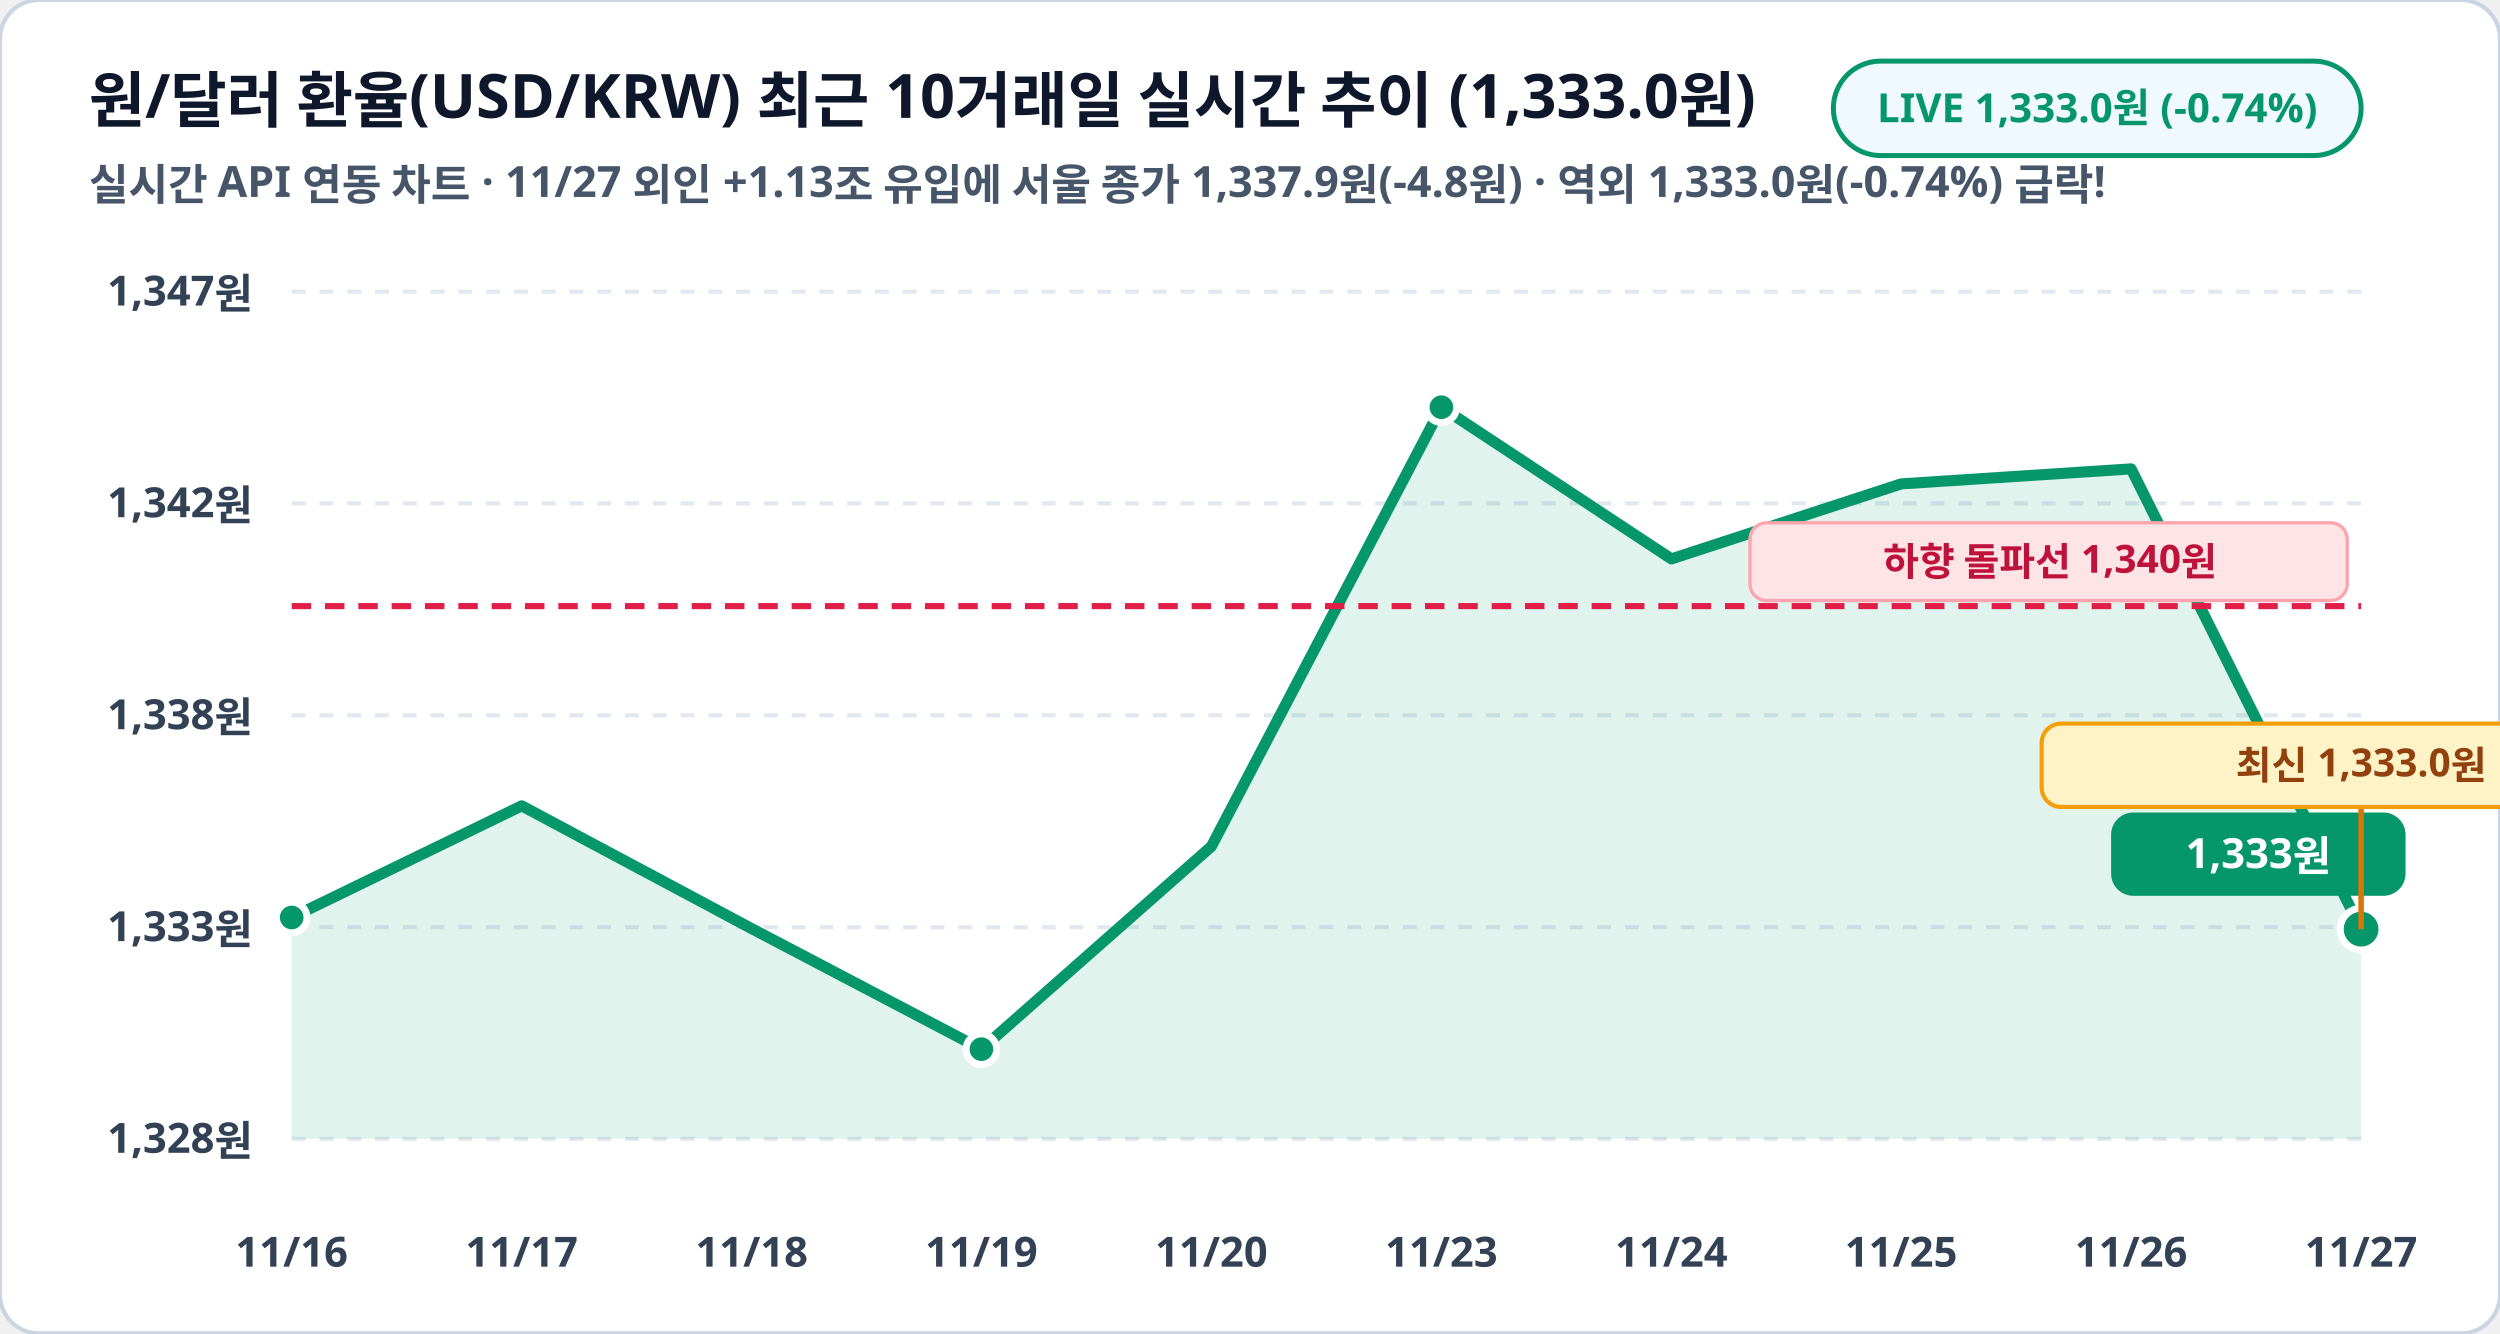
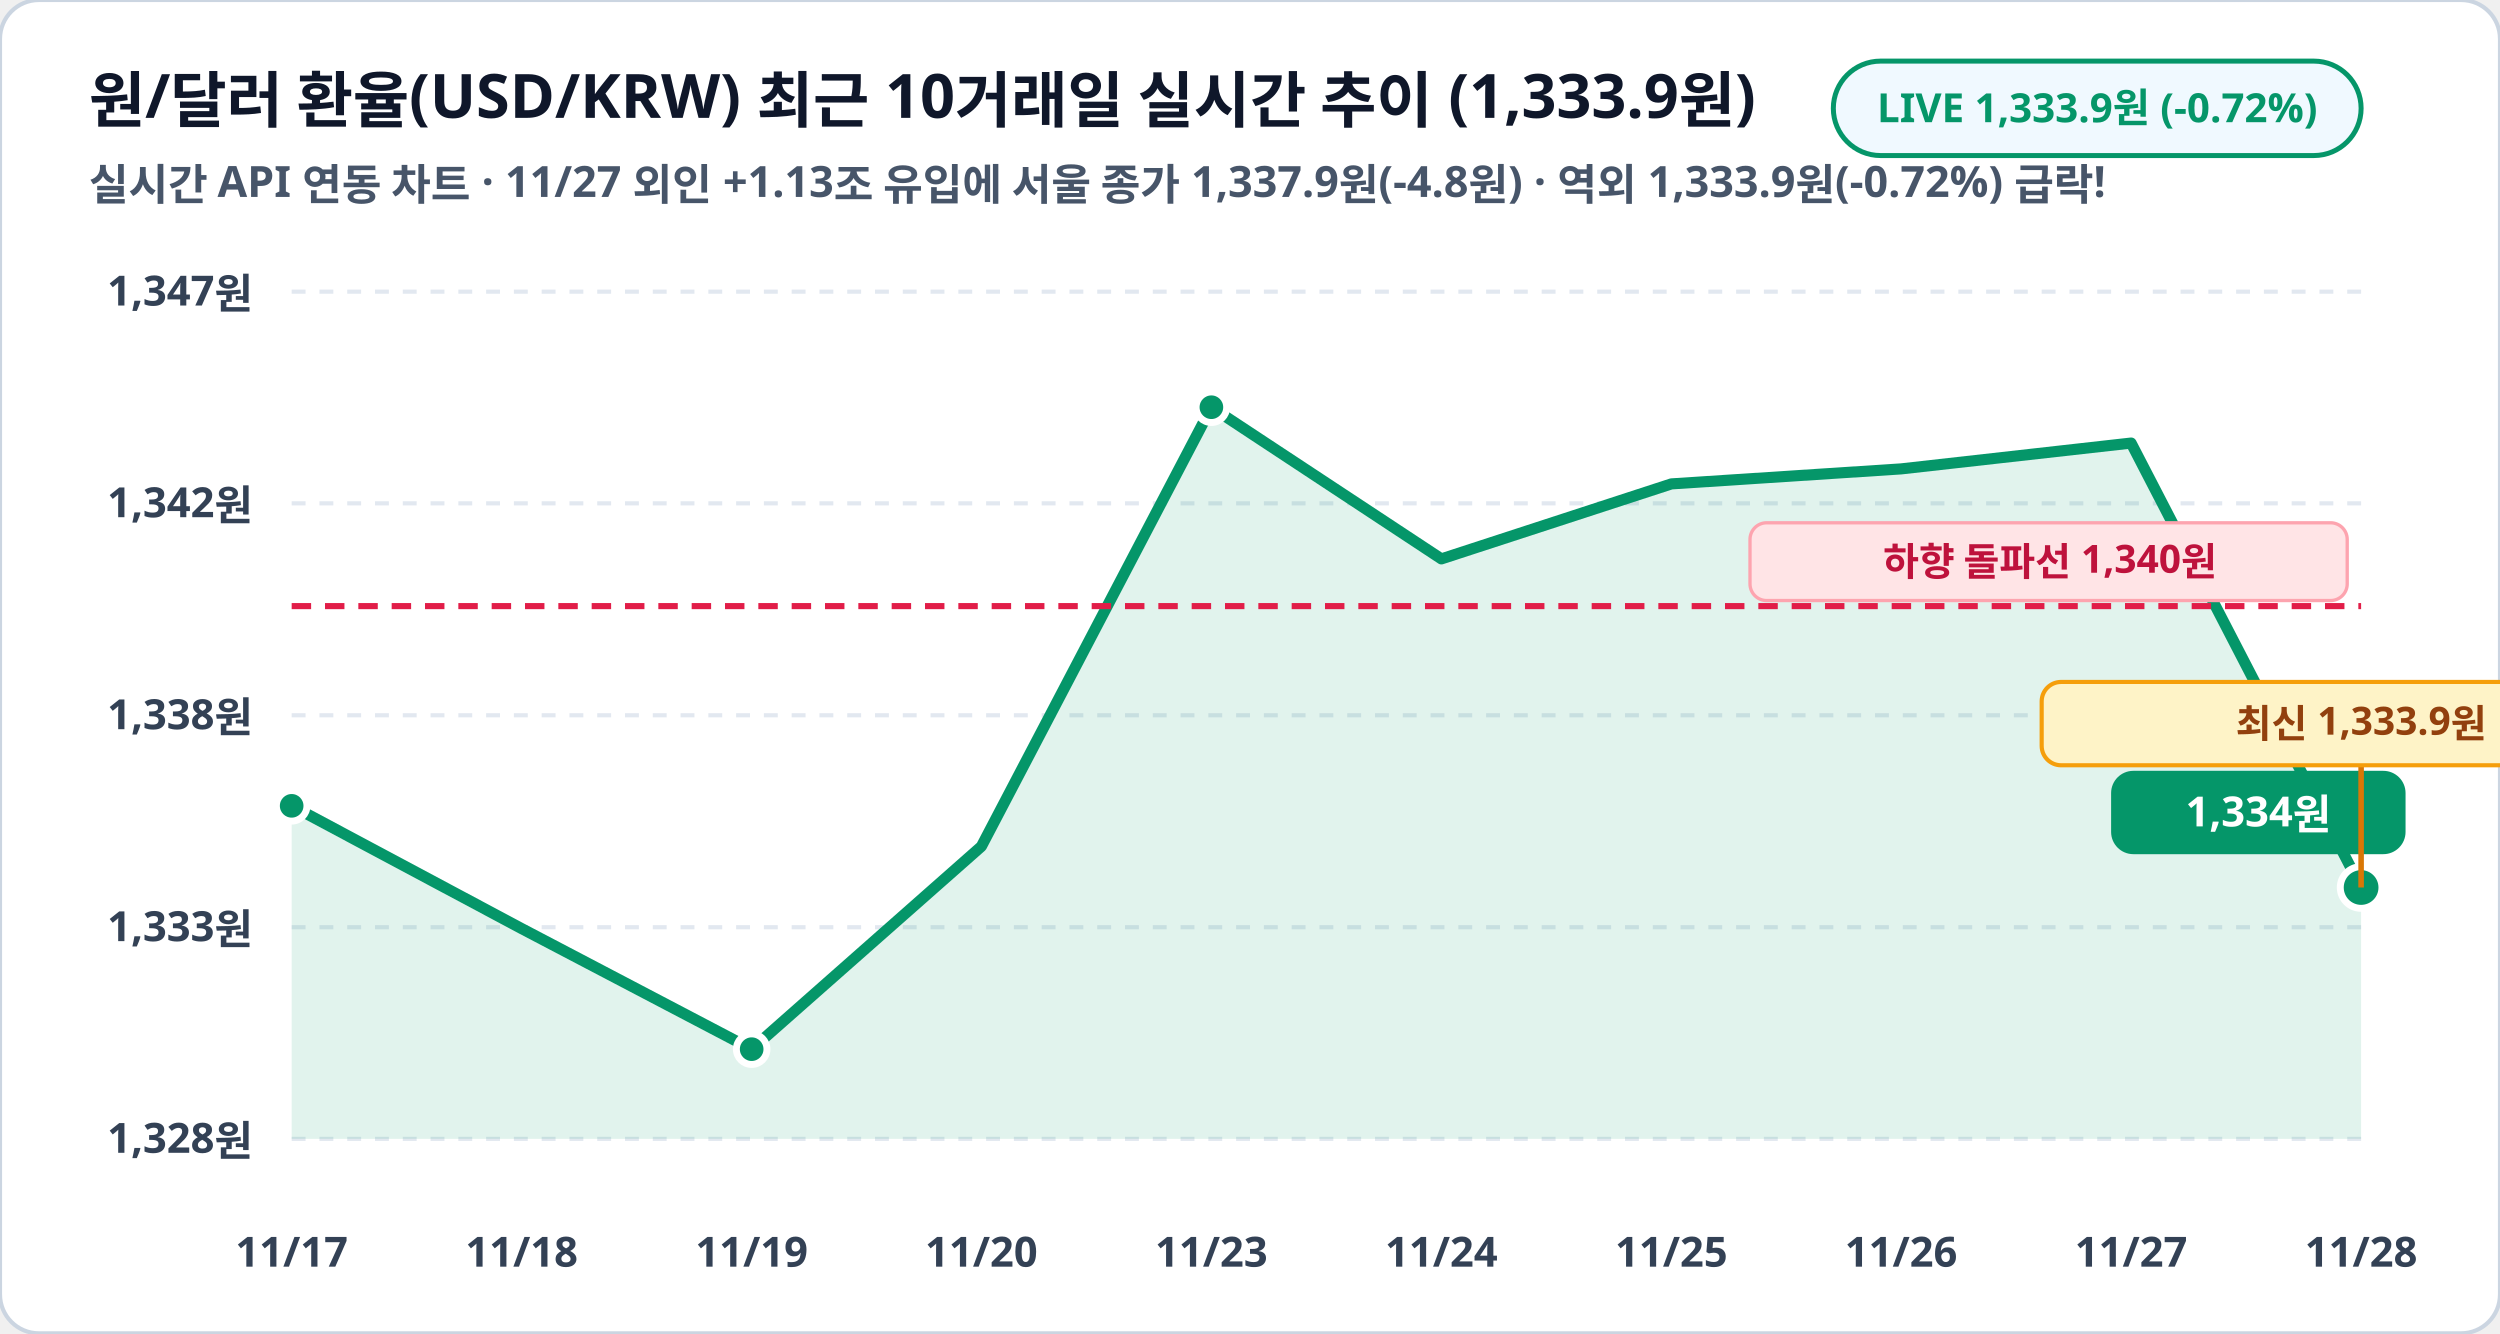
<svg xmlns="http://www.w3.org/2000/svg" viewBox="0 0 900 480" width="100%" height="100%">
  <rect width="900" height="480" rx="14" fill="#ffffff" stroke="#cbd5e1" stroke-width="1.5" />
-   <text x="32" y="44" fill="#0f172a" font-family="Pretendard, sans-serif" font-size="22" font-weight="900">원/달러 환율(USD/KRW) 최근 10거래일 실시간 추이 (1,333.0원)</text>
-   <text x="32" y="72" fill="#475569" font-family="Pretendard, sans-serif" font-size="15.5" font-weight="600">실시간 API 연동 차트 · 11/27 외인 +1.13조 유입에 서울 종가 1,337.9원(-4.8원) · 역외 1,333.0원(-0.74%) 급락!</text>
+   <text x="32" y="44" fill="#0f172a" font-family="Pretendard, sans-serif" font-size="22" font-weight="900">원/달러 환율(USD/KRW) 최근 10거래일 실시간 추이 (1,333.9원)</text>
+   <text x="32" y="72" fill="#475569" font-family="Pretendard, sans-serif" font-size="15.5" font-weight="600">실시간 API 연동 차트 · 11/27 외인 +1.13조 유입에 서울 종가 1,337.9원(-4.8원) · 역외 1,333.9원(-0.72%) 급락!</text>
  <rect x="660" y="22" width="190" height="34" rx="17" fill="#f0f9ff" stroke="#059669" stroke-width="1.8" />
-   <text x="755" y="44" fill="#059669" font-family="Pretendard, sans-serif" font-size="14.5" font-weight="800" text-anchor="middle">LIVE 1,333.0원 (-0.74%)</text>
+   <text x="755" y="44" fill="#059669" font-family="Pretendard, sans-serif" font-size="14.5" font-weight="800" text-anchor="middle">LIVE 1,333.9원 (-0.72%)</text>
  <line x1="105" y1="105.0" x2="850" y2="105.0" stroke="#e2e8f0" stroke-width="1.5" stroke-dasharray="5,5" />
  <text x="91" y="110.0" fill="#334155" font-family="Pretendard, sans-serif" font-size="15" font-weight="700" text-anchor="end">1,347원</text>
  <line x1="105" y1="181.2" x2="850" y2="181.2" stroke="#e2e8f0" stroke-width="1.5" stroke-dasharray="5,5" />
  <text x="91" y="186.2" fill="#334155" font-family="Pretendard, sans-serif" font-size="15" font-weight="700" text-anchor="end">1,342원</text>
  <line x1="105" y1="257.5" x2="850" y2="257.5" stroke="#e2e8f0" stroke-width="1.5" stroke-dasharray="5,5" />
  <text x="91" y="262.5" fill="#334155" font-family="Pretendard, sans-serif" font-size="15" font-weight="700" text-anchor="end">1,338원</text>
  <line x1="105" y1="333.8" x2="850" y2="333.8" stroke="#e2e8f0" stroke-width="1.5" stroke-dasharray="5,5" />
  <text x="91" y="338.8" fill="#334155" font-family="Pretendard, sans-serif" font-size="15" font-weight="700" text-anchor="end">1,333원</text>
  <line x1="105" y1="410.0" x2="850" y2="410.0" stroke="#e2e8f0" stroke-width="1.5" stroke-dasharray="5,5" />
  <text x="91" y="415.0" fill="#334155" font-family="Pretendard, sans-serif" font-size="15" font-weight="700" text-anchor="end">1,328원</text>
-   <polygon points="105.0,410.0 105.0,330.3 187.8,290.1 270.6,334.3 353.3,377.7 436.1,304.7 518.9,146.6 601.7,201.2 684.4,174.2 767.2,168.8 850.0,334.5 850.0,410.0" fill="#059669" fill-opacity="0.12" />
-   <polyline fill="none" stroke="#059669" stroke-width="4" stroke-linecap="round" stroke-linejoin="round" points="105.0,330.3 187.8,290.1 270.6,334.3 353.3,377.7 436.1,304.7 518.9,146.6 601.7,201.2 684.4,174.2 767.2,168.8 850.0,334.5" />
+   <polygon points="105.0,410.0 105.0,290.1 187.8,334.3 270.6,377.7 353.3,304.7 436.1,146.6 518.9,201.2 601.7,174.2 684.4,168.8 767.2,159.5 850.0,319.5 850.0,410.0" fill="#059669" fill-opacity="0.12" />
+   <polyline fill="none" stroke="#059669" stroke-width="4" stroke-linecap="round" stroke-linejoin="round" points="105.0,290.1 187.8,334.3 270.6,377.7 353.3,304.7 436.1,146.6 518.9,201.2 601.7,174.2 684.4,168.8 767.2,159.5 850.0,319.5" />
  <line x1="105" y1="218.2" x2="850" y2="218.2" stroke="#e11d48" stroke-width="2.2" stroke-dasharray="7,5" />
  <rect x="630" y="188.2" width="215" height="28" rx="6" fill="#ffe4e6" stroke="#fda4af" stroke-width="1.2" />
  <text x="738" y="207.2" fill="#be123c" font-family="Pretendard, sans-serif" font-size="14" font-weight="800" text-anchor="middle">하향 돌파선 1,340원</text>
-   <circle cx="105.0" cy="330.3" r="5.5" fill="#059669" stroke="#ffffff" stroke-width="2.5" />
-   <circle cx="353.3" cy="377.7" r="5.5" fill="#059669" stroke="#ffffff" stroke-width="2.5" />
-   <circle cx="518.9" cy="146.6" r="5.5" fill="#059669" stroke="#ffffff" stroke-width="2.5" />
-   <circle cx="850.0" cy="334.5" r="7.5" fill="#059669" stroke="#ffffff" stroke-width="2.5" />
-   <rect x="760.0" y="292.5" width="106" height="30" rx="8" fill="#059669" />
-   <text x="813.0" y="312.5" fill="#ffffff" font-family="Pretendard, sans-serif" font-size="15" font-weight="800" text-anchor="middle">1,333원</text>
-   <line x1="850.0" y1="334.5" x2="850.0" y2="290.5" stroke="#d97706" stroke-width="2" />
-   <rect x="735.0" y="260.5" width="230" height="30" rx="7" fill="#fef3c7" stroke="#f59e0b" stroke-width="1.5" />
-   <text x="850.0" y="280.5" fill="#92400e" font-family="Pretendard, sans-serif" font-size="14" font-weight="800" text-anchor="middle">최신 1,333.0원</text>
-   <text x="105.0" y="456" fill="#334155" font-family="Pretendard, sans-serif" font-size="15" font-weight="700" text-anchor="middle">11/16</text>
-   <text x="187.8" y="456" fill="#334155" font-family="Pretendard, sans-serif" font-size="15" font-weight="700" text-anchor="middle">11/17</text>
-   <text x="270.6" y="456" fill="#334155" font-family="Pretendard, sans-serif" font-size="15" font-weight="700" text-anchor="middle">11/18</text>
-   <text x="353.3" y="456" fill="#334155" font-family="Pretendard, sans-serif" font-size="15" font-weight="700" text-anchor="middle">11/19</text>
-   <text x="436.1" y="456" fill="#334155" font-family="Pretendard, sans-serif" font-size="15" font-weight="700" text-anchor="middle">11/20</text>
-   <text x="518.9" y="456" fill="#334155" font-family="Pretendard, sans-serif" font-size="15" font-weight="700" text-anchor="middle">11/23</text>
-   <text x="601.7" y="456" fill="#334155" font-family="Pretendard, sans-serif" font-size="15" font-weight="700" text-anchor="middle">11/24</text>
-   <text x="684.4" y="456" fill="#334155" font-family="Pretendard, sans-serif" font-size="15" font-weight="700" text-anchor="middle">11/25</text>
-   <text x="767.2" y="456" fill="#334155" font-family="Pretendard, sans-serif" font-size="15" font-weight="700" text-anchor="middle">11/26</text>
-   <text x="850.0" y="456" fill="#334155" font-family="Pretendard, sans-serif" font-size="15" font-weight="700" text-anchor="middle">11/27</text>
+   <circle cx="105.0" cy="290.1" r="5.5" fill="#059669" stroke="#ffffff" stroke-width="2.5" />
+   <circle cx="270.6" cy="377.7" r="5.5" fill="#059669" stroke="#ffffff" stroke-width="2.5" />
+   <circle cx="436.1" cy="146.6" r="5.5" fill="#059669" stroke="#ffffff" stroke-width="2.5" />
+   <circle cx="850.0" cy="319.5" r="7.5" fill="#059669" stroke="#ffffff" stroke-width="2.5" />
+   <rect x="760.0" y="277.5" width="106" height="30" rx="8" fill="#059669" />
+   <text x="813.0" y="297.5" fill="#ffffff" font-family="Pretendard, sans-serif" font-size="15" font-weight="800" text-anchor="middle">1,334원</text>
+   <line x1="850.0" y1="319.5" x2="850.0" y2="275.5" stroke="#d97706" stroke-width="2" />
+   <rect x="735.0" y="245.5" width="230" height="30" rx="7" fill="#fef3c7" stroke="#f59e0b" stroke-width="1.5" />
+   <text x="850.0" y="265.5" fill="#92400e" font-family="Pretendard, sans-serif" font-size="14" font-weight="800" text-anchor="middle">최신 1,333.9원</text>
+   <text x="105.0" y="456" fill="#334155" font-family="Pretendard, sans-serif" font-size="15" font-weight="700" text-anchor="middle">11/17</text>
+   <text x="187.8" y="456" fill="#334155" font-family="Pretendard, sans-serif" font-size="15" font-weight="700" text-anchor="middle">11/18</text>
+   <text x="270.6" y="456" fill="#334155" font-family="Pretendard, sans-serif" font-size="15" font-weight="700" text-anchor="middle">11/19</text>
+   <text x="353.3" y="456" fill="#334155" font-family="Pretendard, sans-serif" font-size="15" font-weight="700" text-anchor="middle">11/20</text>
+   <text x="436.1" y="456" fill="#334155" font-family="Pretendard, sans-serif" font-size="15" font-weight="700" text-anchor="middle">11/23</text>
+   <text x="518.9" y="456" fill="#334155" font-family="Pretendard, sans-serif" font-size="15" font-weight="700" text-anchor="middle">11/24</text>
+   <text x="601.7" y="456" fill="#334155" font-family="Pretendard, sans-serif" font-size="15" font-weight="700" text-anchor="middle">11/25</text>
+   <text x="684.4" y="456" fill="#334155" font-family="Pretendard, sans-serif" font-size="15" font-weight="700" text-anchor="middle">11/26</text>
+   <text x="767.2" y="456" fill="#334155" font-family="Pretendard, sans-serif" font-size="15" font-weight="700" text-anchor="middle">11/27</text>
+   <text x="850.0" y="456" fill="#334155" font-family="Pretendard, sans-serif" font-size="15" font-weight="700" text-anchor="middle">11/28</text>
</svg>
